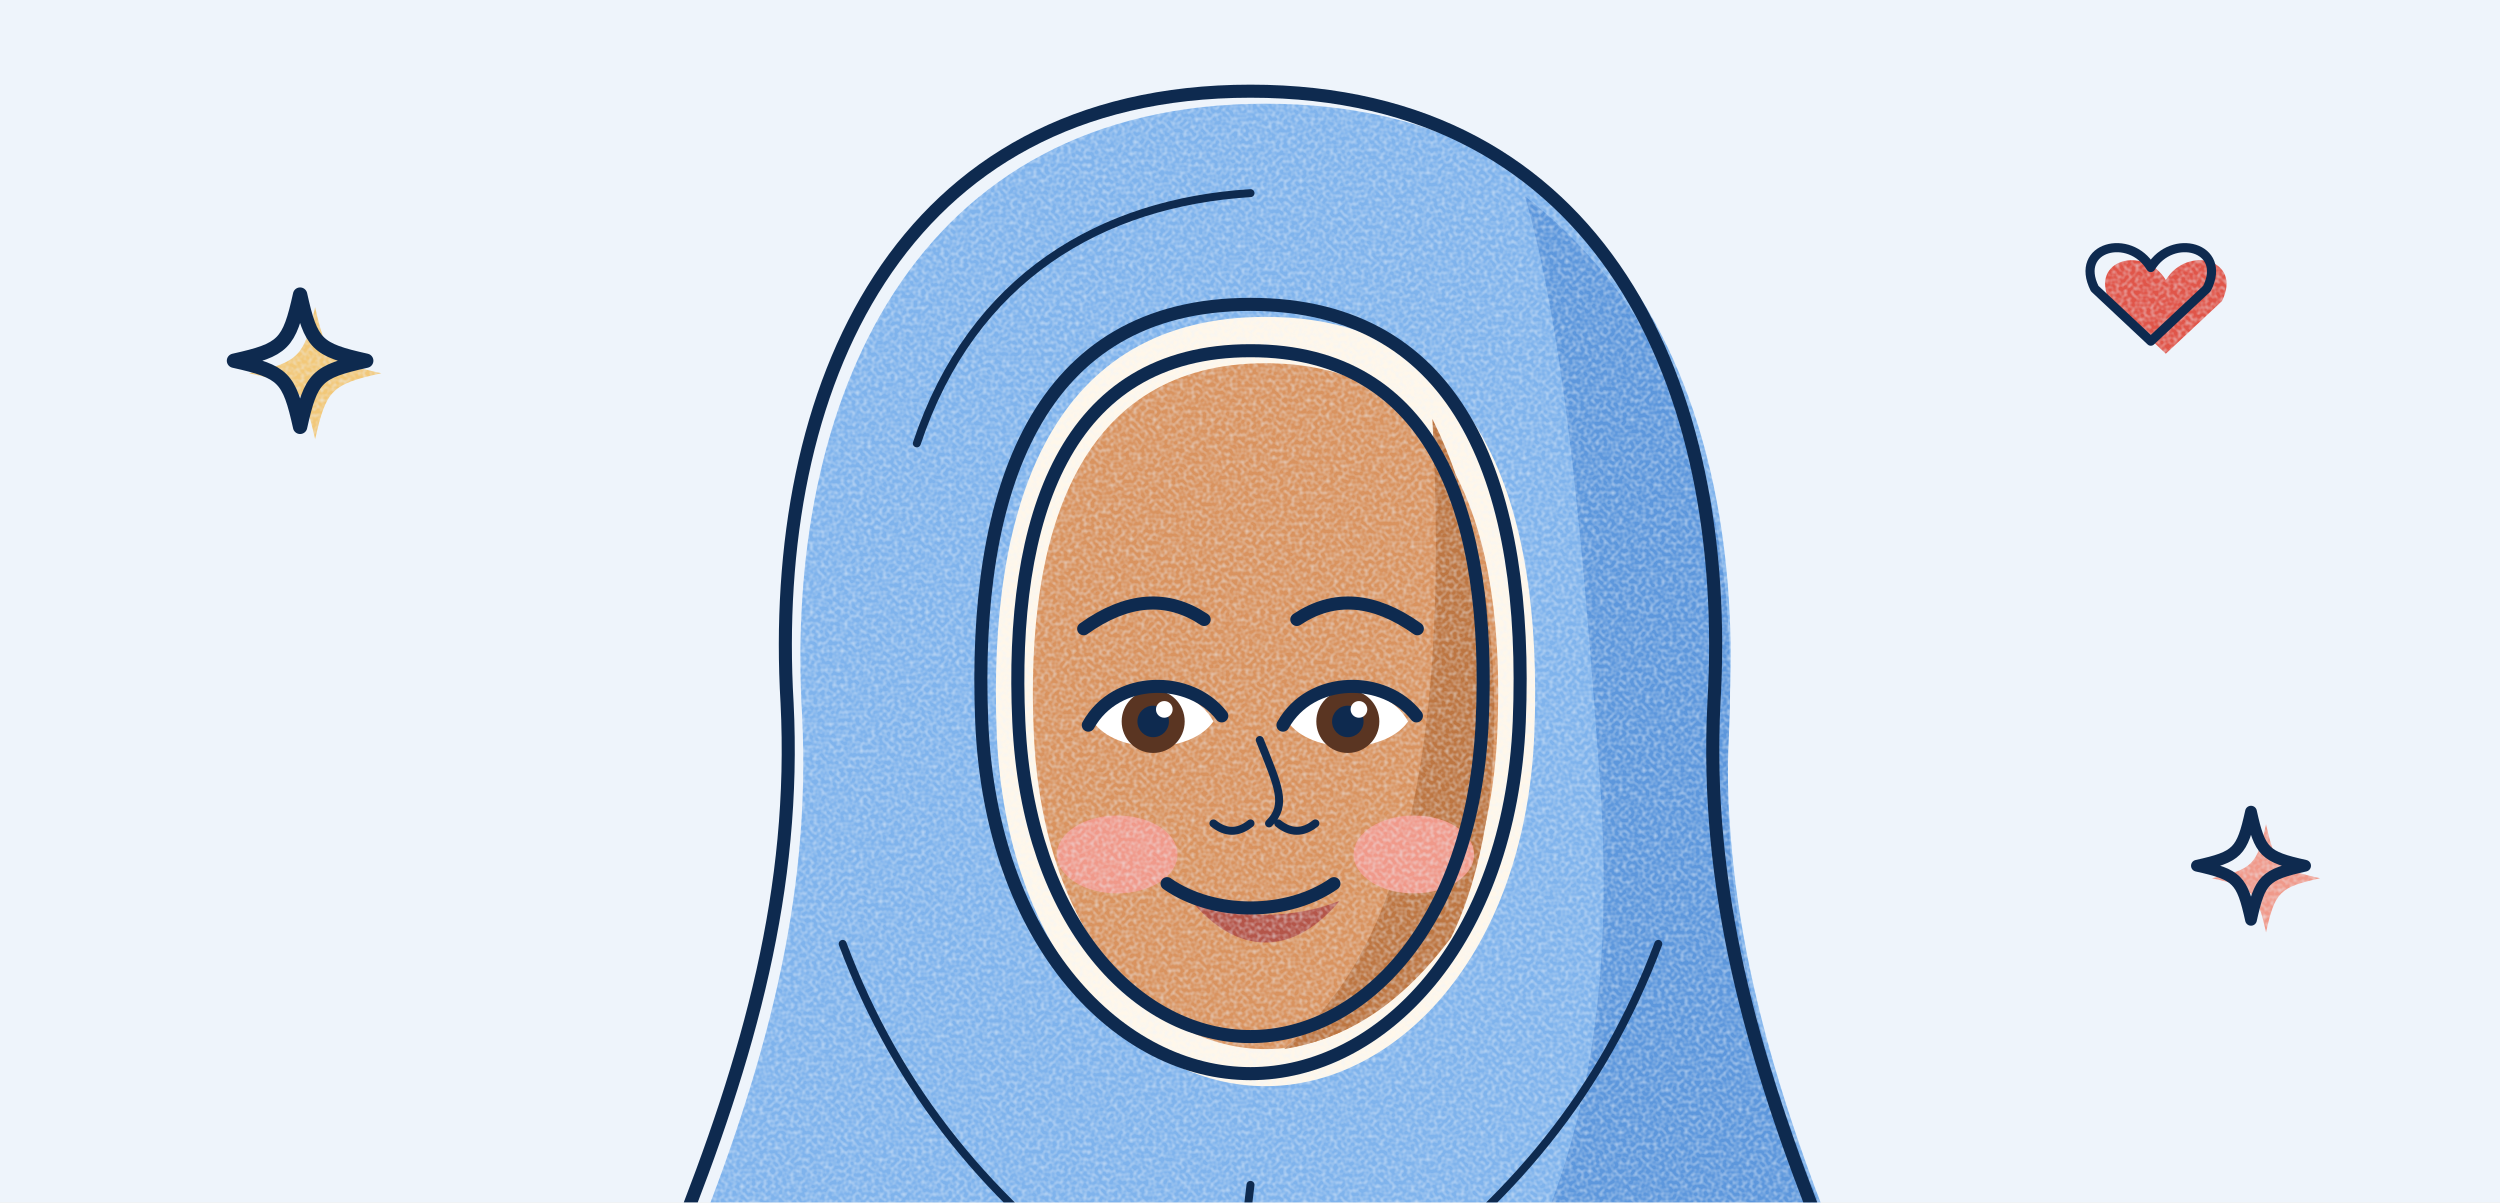
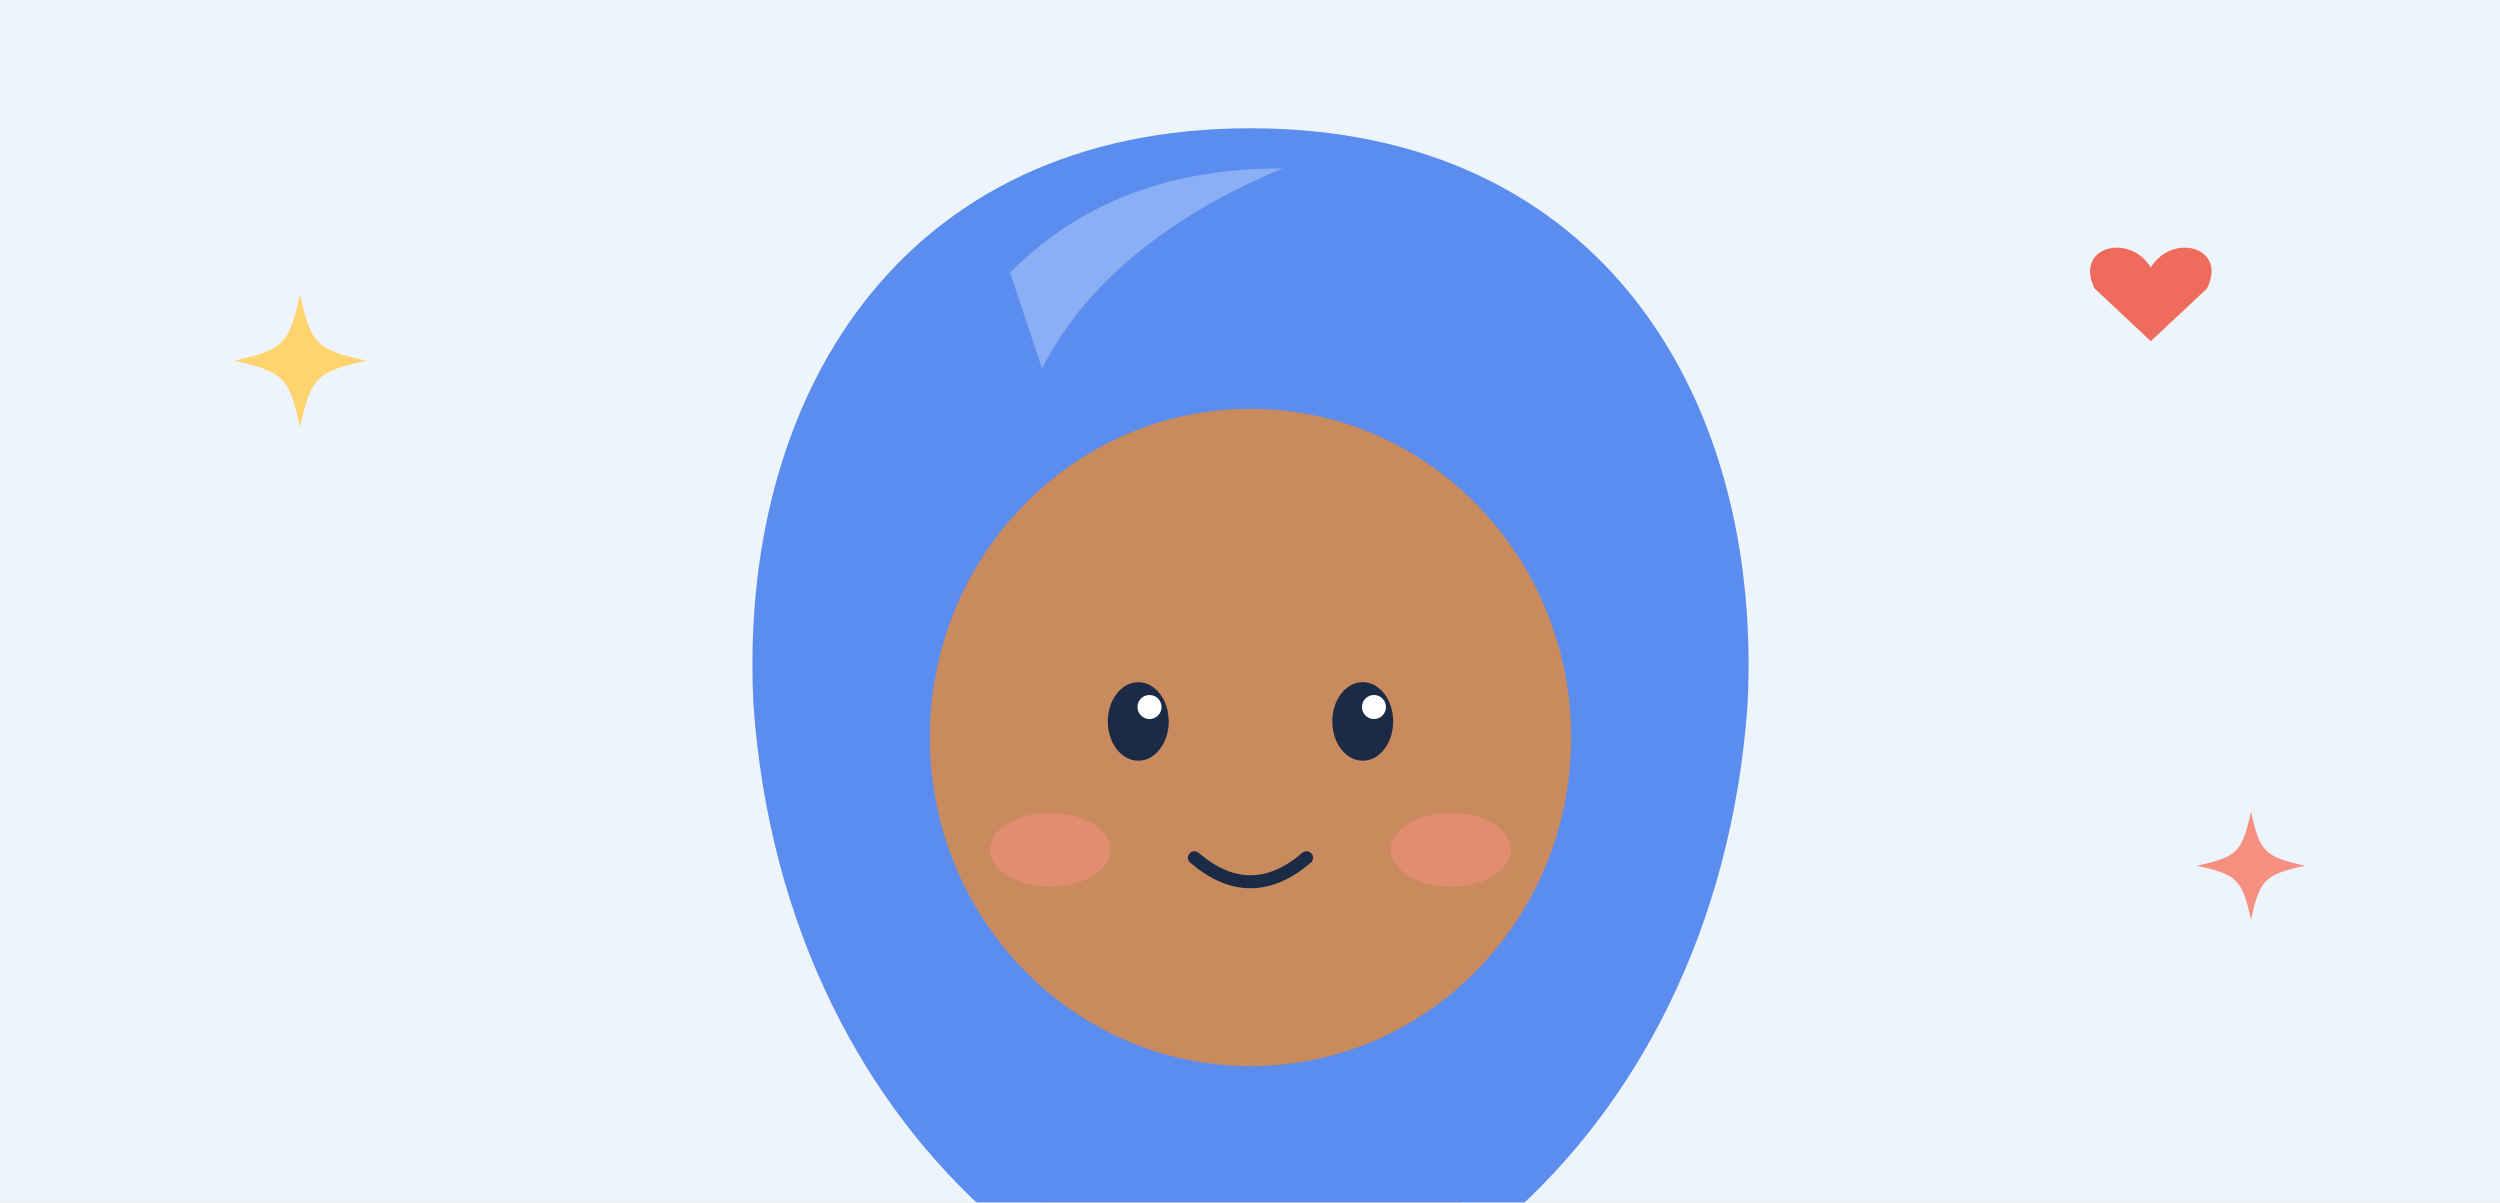
<svg xmlns="http://www.w3.org/2000/svg" viewBox="0 0 499 240" preserveAspectRatio="xMidYMid slice">
-   <defs>
-     <filter id="grain" x="0" y="0" width="100%" height="100%">
-       <feTurbulence type="fractalNoise" baseFrequency="1.3" numOctaves="1" seed="7" result="n" />
-       <feColorMatrix in="n" type="matrix" values="0 0 0 0 0  0 0 0 0 0  0 0 0 0 0  -1.1 0 0 0 1.42" result="m" />
-       <feComposite in="SourceGraphic" in2="m" operator="in" />
-     </filter>
-   </defs>
  <rect width="100%" height="100%" fill="#eef4fb" />
-   <g transform="translate(3 2.5)" filter="url(#grain)">
-     <g transform="translate(59.9 72.0)">
-       <path transform="scale(1.1)" d="M0 -12 C 2 -3 3 -2 12 0 C 3 2 2 3 0 12 C -2 3 -3 2 -12 0 C -3 -2 -2 -3 0 -12 Z" fill="#f2c879" />
-     </g>
-     <g transform="translate(449.3 172.8)">
-       <path transform="scale(0.9)" d="M0 -12 C 2 -3 3 -2 12 0 C 3 2 2 3 0 12 C -2 3 -3 2 -12 0 C -3 -2 -2 -3 0 -12 Z" fill="#f0998a" />
-     </g>
-     <g transform="translate(429.3 57.6)">
-       <path transform="scale(0.7)" d="M0 -6 c -6 -10 -22 -6 -16 6 l 16 15 l 16 -15 c 6 -12 -10 -16 -16 -6 z" fill="#e0554a" />
-     </g>
-     <g transform="translate(64.6 -18.8) scale(1.850)">
-       <path d="M40 200 C 42 168 62 150 100 150 C 138 150 158 168 160 200 Z" fill="#f2c879" />
-     </g>
-     <g transform="translate(64.6 -18.8) scale(1.850)">
-       <path d="M126 152 C 144 158 156 172 160 200 L 136 200 C 136 180 132 164 126 152 Z" fill="#e2ad4f" />
-     </g>
-     <g transform="translate(64.6 -18.8) scale(1.850)">
-       <path d="M100 20 C 62 20 48 52 50 86 C 51 106 46 124 38 144 C 62 162 138 162 162 144 C 154 124 149 106 150 86 C 152 52 138 20 100 20 Z" fill="#7fb3ec" />
-     </g>
-     <g transform="translate(64.6 -18.8) scale(1.850)">
-       <path d="M128 30 C 146 44 151 66 150 88 C 149 108 154 126 162 144 C 150 152 136 156 120 158 C 134 140 138 118 136 92 C 134 64 132 44 128 30 Z" fill="#5d97dc" />
-     </g>
-     <g transform="translate(64.6 -18.8) scale(1.850)">
-       <path d="M100 43 C 77 43 70 63 71 88 C 72 112 86 126 100 126 C 114 126 128 112 129 88 C 130 63 123 43 100 43 Z" fill="#fff7ea" />
-     </g>
-     <g transform="translate(64.6 -18.8) scale(1.850)">
-       <path d="M100 48 C 80 48 74 66 75 88 C 76 110 88 122 100 122 C 112 122 124 110 125 88 C 126 66 120 48 100 48 Z" fill="#d9935f" />
-     </g>
-     <g transform="translate(64.6 -18.8) scale(1.850)">
-       <path d="M118 54 C 126 70 127 96 120 110 C 114 118 108 121 102 122 C 114 112 120 92 118 54 Z" fill="#bd7642" />
-     </g>
-     <g transform="translate(64.6 -18.8) scale(1.850)">
-       <ellipse cx="84" cy="101" rx="6.5" ry="4.2" fill="#f0998a" />
-     </g>
-     <g transform="translate(64.6 -18.8) scale(1.850)">
-       <ellipse cx="116" cy="101" rx="6.5" ry="4.2" fill="#f0998a" />
-     </g>
-     <g transform="translate(64.6 -18.8) scale(1.850)">
-       <path d="M92 106 C 97 112 103 112 108 106 C 103 108 97 108 92 106 Z" fill="#b4554a" />
-     </g>
+   <g transform="translate(59.9 72.0)">
+     <path transform="scale(1.1)" d="M0 -12 C 2 -3 3 -2 12 0 C 3 2 2 3 0 12 C -2 3 -3 2 -12 0 C -3 -2 -2 -3 0 -12 Z" fill="#ffd36e" />
  </g>
-   <g stroke-linecap="round" stroke-linejoin="round" vector-effect="non-scaling-stroke">
-     <g transform="translate(59.9 72.0)">
-       <path transform="scale(1.1)" d="M0 -12 C 2 -3 3 -2 12 0 C 3 2 2 3 0 12 C -2 3 -3 2 -12 0 C -3 -2 -2 -3 0 -12 Z" fill="none" stroke="#0e2a4f" stroke-width="2.60" />
-     </g>
-     <g transform="translate(449.3 172.8)">
-       <path transform="scale(0.9)" d="M0 -12 C 2 -3 3 -2 12 0 C 3 2 2 3 0 12 C -2 3 -3 2 -12 0 C -3 -2 -2 -3 0 -12 Z" fill="none" stroke="#0e2a4f" stroke-width="2.60" />
-     </g>
-     <g transform="translate(429.3 57.6)">
-       <path transform="scale(0.7)" d="M0 -6 c -6 -10 -22 -6 -16 6 l 16 15 l 16 -15 c 6 -12 -10 -16 -16 -6 z" fill="none" stroke="#0e2a4f" stroke-width="2.60" />
-     </g>
-     <g transform="translate(64.6 -18.8) scale(1.850)">
-       <path d="M40 200 C 42 176 52 162 66 155 M160 200 C 158 176 148 162 134 155" fill="none" stroke="#0e2a4f" stroke-width="1.41" />
-     </g>
-     <g transform="translate(64.6 -18.8) scale(1.850)">
-       <circle cx="62" cy="178" r="1.9" fill="#0e2a4f" />
-       <circle cx="80" cy="172" r="1.9" fill="#0e2a4f" />
-       <circle cx="98" cy="180" r="1.9" fill="#0e2a4f" />
-       <circle cx="116" cy="172" r="1.9" fill="#0e2a4f" />
-       <circle cx="134" cy="178" r="1.9" fill="#0e2a4f" />
-       <circle cx="70" cy="192" r="1.9" fill="#0e2a4f" />
-       <circle cx="90" cy="190" r="1.9" fill="#0e2a4f" />
-       <circle cx="110" cy="192" r="1.9" fill="#0e2a4f" />
-       <circle cx="130" cy="190" r="1.9" fill="#0e2a4f" />
-       <circle cx="146" cy="192" r="1.9" fill="#0e2a4f" />
-       <circle cx="54" cy="192" r="1.9" fill="#0e2a4f" />
-     </g>
-     <g transform="translate(64.6 -18.8) scale(1.850)">
-       <path d="M100 20 C 62 20 48 52 50 86 C 51 106 46 124 38 144 C 62 162 138 162 162 144 C 154 124 149 106 150 86 C 152 52 138 20 100 20 Z" fill="none" stroke="#0e2a4f" stroke-width="1.41" />
-     </g>
-     <g transform="translate(64.6 -18.8) scale(1.850)">
-       <path d="M56 112 C 62 128 72 140 86 150 M144 112 C 138 128 128 140 114 150 M100 138 C 99 146 99 152 100 158" fill="none" stroke="#0e2a4f" stroke-width="0.86" />
-     </g>
-     <g transform="translate(64.6 -18.8) scale(1.850)">
-       <path d="M64 58 C 70 40 84 32 100 31" fill="none" stroke="#0e2a4f" stroke-width="0.86" />
-     </g>
-     <g transform="translate(64.6 -18.8) scale(1.850)">
-       <path d="M100 43 C 77 43 70 63 71 88 C 72 112 86 126 100 126 C 114 126 128 112 129 88 C 130 63 123 43 100 43 Z" fill="none" stroke="#0e2a4f" stroke-width="1.41" />
-     </g>
-     <g transform="translate(64.6 -18.8) scale(1.850)">
-       <path d="M100 48 C 80 48 74 66 75 88 C 76 110 88 122 100 122 C 112 122 124 110 125 88 C 126 66 120 48 100 48 Z" fill="none" stroke="#0e2a4f" stroke-width="1.41" />
-     </g>
-     <g transform="translate(64.6 -18.8) scale(1.850)">
-       <path d="M82 78 q7 -5 13 -1 M105 77 q6 -4 13 1" fill="none" stroke="#0e2a4f" stroke-width="1.41" />
-     </g>
-     <g transform="translate(64.6 -18.8) scale(1.850)">
-       <path d="M83.0 88 C 85.5 83.4 93.5 83.4 96.0 88 C 93.5 91.6 85.5 91.6 83.0 88 Z" fill="#fff" />
-     </g>
-     <g transform="translate(64.6 -18.8) scale(1.850)">
-       <circle cx="89.5" cy="88" r="3.4" fill="#5a3522" />
-     </g>
-     <g transform="translate(64.6 -18.8) scale(1.850)">
-       <circle cx="89.5" cy="88" r="1.7" fill="#0e2a4f" />
-     </g>
-     <g transform="translate(64.6 -18.8) scale(1.850)">
-       <circle cx="90.7" cy="86.7" r="0.9" fill="#fff" />
-     </g>
-     <g transform="translate(64.6 -18.8) scale(1.850)">
-       <path d="M82.5 88.4 C 85.5 83 93.5 83 96.9 87.4" fill="none" stroke="#0e2a4f" stroke-width="1.41" />
-     </g>
-     <g transform="translate(64.6 -18.8) scale(1.850)">
-       <path d="M104.0 88 C 106.5 83.4 114.5 83.4 117.0 88 C 114.5 91.6 106.5 91.6 104.0 88 Z" fill="#fff" />
-     </g>
-     <g transform="translate(64.6 -18.8) scale(1.850)">
-       <circle cx="110.5" cy="88" r="3.4" fill="#5a3522" />
-     </g>
-     <g transform="translate(64.6 -18.8) scale(1.850)">
-       <circle cx="110.5" cy="88" r="1.7" fill="#0e2a4f" />
-     </g>
-     <g transform="translate(64.6 -18.8) scale(1.850)">
-       <circle cx="111.7" cy="86.7" r="0.9" fill="#fff" />
-     </g>
-     <g transform="translate(64.6 -18.8) scale(1.850)">
-       <path d="M103.5 88.4 C 106.5 83 114.5 83 117.9 87.4" fill="none" stroke="#0e2a4f" stroke-width="1.41" />
-     </g>
-     <g transform="translate(64.6 -18.8) scale(1.850)">
-       <path d="M101 90 C 103 95 104 97 102 99 M96 99 q2 1.6 4 0 M103 99 q2 1.6 4 0" fill="none" stroke="#0e2a4f" stroke-width="0.86" />
-     </g>
-     <g transform="translate(64.6 -18.8) scale(1.850)">
-       <path d="M91 105.5 C 96 109 104 109 109 105.5" fill="none" stroke="#0e2a4f" stroke-width="1.41" />
-     </g>
+   <g transform="translate(449.3 172.8)">
+     <path transform="scale(0.9)" d="M0 -12 C 2 -3 3 -2 12 0 C 3 2 2 3 0 12 C -2 3 -3 2 -12 0 C -3 -2 -2 -3 0 -12 Z" fill="#f58f80" />
+   </g>
+   <g transform="translate(429.3 57.6)">
+     <path transform="scale(0.7)" d="M0 -6 c -6 -10 -22 -6 -16 6 l 16 15 l 16 -15 c 6 -12 -10 -16 -16 -6 z" fill="#ef6b5b" />
+   </g>
+   <g transform="translate(89.6 -16.0) scale(1.600)">
+     <path d="M54 200 C 54 172 74 152 100 152 C 126 152 146 172 146 200 Z" fill="#f4b942" />
+   </g>
+   <g transform="translate(89.6 -16.0) scale(1.600)">
+     <path d="M74 176 h10 M92 182 h10 M110 176 h10 M120 192 h10 M80 194 h10" stroke="#f8cf73" stroke-width="5" stroke-linecap="round" fill="#f8cf73" />
+   </g>
+   <g transform="translate(89.6 -16.0) scale(1.600)">
+     <path d="M100 26 C 56 26 36 60 38 98 C 40 126 52 148 68 162 C 84 172 116 172 132 162 C 148 148 160 126 162 98 C 164 60 144 26 100 26 Z" fill="#5b8def" />
+   </g>
+   <g transform="translate(89.6 -16.0) scale(1.600)">
+     <path d="M70 44 C 80 34 92 31 104 31 C 92 36 80 44 74 56 Z" opacity=".9" fill="#8fb2f5" />
+   </g>
+   <g transform="translate(89.6 -16.0) scale(1.600)">
+     <ellipse cx="100" cy="102" rx="40" ry="41" fill="#c98a5e" />
+   </g>
+   <g transform="translate(89.6 -16.0) scale(1.600)">
+     <ellipse cx="86" cy="100" rx="3.8" ry="4.9" fill="#1c2b45" />
+   </g>
+   <g transform="translate(89.6 -16.0) scale(1.600)">
+     <circle cx="87.4" cy="98.2" r="1.5" fill="#fff" />
+   </g>
+   <g transform="translate(89.6 -16.0) scale(1.600)">
+     <ellipse cx="114" cy="100" rx="3.8" ry="4.9" fill="#1c2b45" />
+   </g>
+   <g transform="translate(89.6 -16.0) scale(1.600)">
+     <circle cx="115.4" cy="98.2" r="1.5" fill="#fff" />
+   </g>
+   <g transform="translate(89.6 -16.0) scale(1.600)">
+     <ellipse cx="75" cy="116" rx="7.5" ry="4.6" opacity=".55" fill="#f58f80" />
+   </g>
+   <g transform="translate(89.6 -16.0) scale(1.600)">
+     <ellipse cx="125" cy="116" rx="7.5" ry="4.6" opacity=".55" fill="#f58f80" />
+   </g>
+   <g transform="translate(89.6 -16.0) scale(1.600)">
+     <path d="M93 117 q7 6.0 14 0" fill="none" stroke="#1c2b45" stroke-width="1.62" stroke-linecap="round" stroke-linejoin="round" />
  </g>
</svg>
